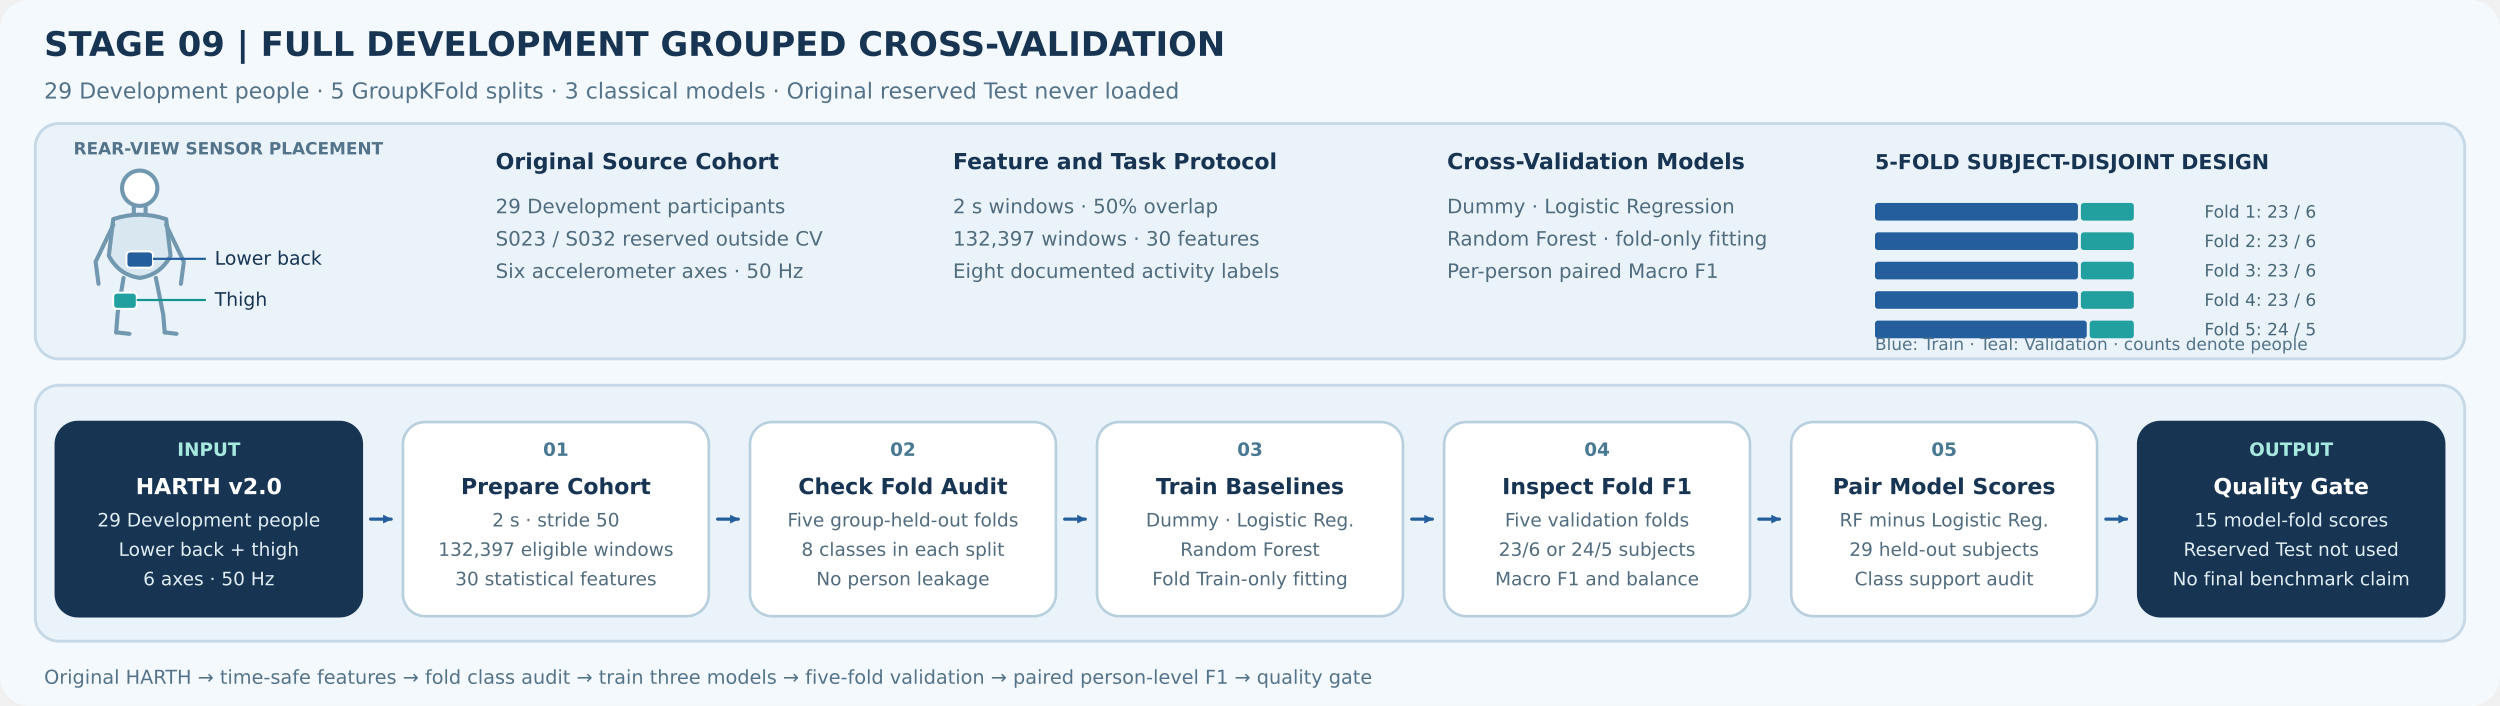
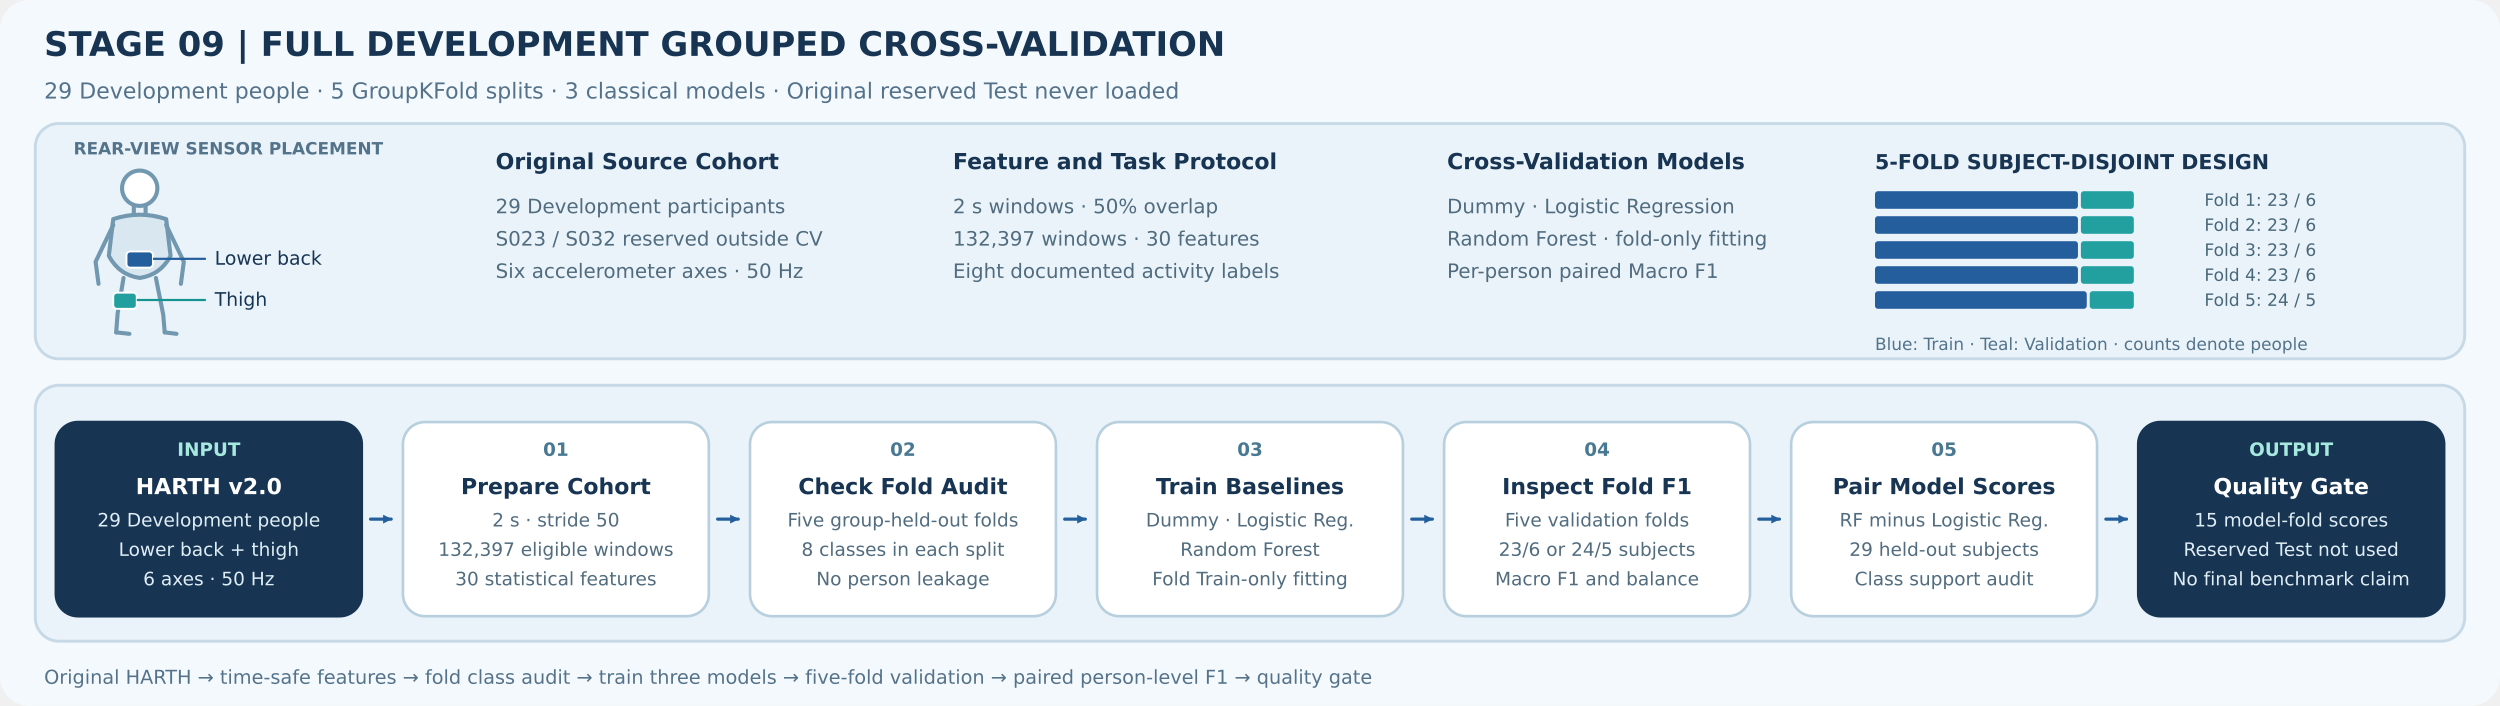
<svg xmlns="http://www.w3.org/2000/svg" width="1700" height="480" viewBox="0 0 1700 480" role="img" aria-labelledby="title desc">
  <defs>
    <marker id="small-arrow" markerUnits="userSpaceOnUse" markerWidth="6" markerHeight="6" refX="5.5" refY="3" orient="auto">
      <path d="M0 0 L6 3 L0 6 Z" fill="#245E9D" />
    </marker>
  </defs>
  <rect width="1700" height="480" rx="20" fill="#F4F9FD" />
  <g font-family="DejaVu Sans, Arial, sans-serif">
    <text x="30" y="38" font-size="23" font-weight="700" fill="#173453">STAGE 09 | FULL DEVELOPMENT GROUPED CROSS-VALIDATION</text>
    <text x="30" y="67" font-size="15" fill="#54738A">29 Development people · 5 GroupKFold splits · 3 classical models · Original reserved Test never loaded</text>
    <rect x="24" y="84" width="1652" height="160" rx="16" fill="#EAF3FA" stroke="#C7D9E6" stroke-width="2" />
    <rect x="24" y="262" width="1652" height="174" rx="16" fill="#EAF3FA" stroke="#C7D9E6" stroke-width="2" />
    <g aria-label="Professional rear-view lower-back and thigh accelerometer schematic, fully enclosed">
      <text x="50" y="105" font-size="11.5" font-weight="700" fill="#53738A">REAR-VIEW SENSOR PLACEMENT</text>
      <g stroke="#7298B0" stroke-width="2.8" stroke-linecap="round" stroke-linejoin="round">
        <circle cx="95" cy="128" r="12" fill="#FFFFFF" />
        <path d="M91 140 L91 147 M99 140 L99 147" fill="none" />
        <path d="M77 149 Q95 143 113 149 L116 174 Q109 187 95 189 Q81 187 74 174 Z" fill="#D9E7F1" />
        <path d="M77 153 L65 178 L67 193 M113 153 L125 178 L123 193" fill="none" />
        <path d="M84 189 L80 213 L79 226 M106 189 L111 214 L112 226" fill="none" />
        <path d="M79 226 L88 227 M112 226 L120 227" fill="none" />
      </g>
      <rect x="86" y="171" width="18" height="11" rx="2.5" fill="#245E9D" stroke="#FFFFFF" stroke-width="1.3" />
      <rect x="77" y="199" width="16" height="11" rx="2.5" fill="#22A0A0" stroke="#FFFFFF" stroke-width="1.3" />
      <path d="M104 176 H140" stroke="#245E9D" stroke-width="1.5" />
      <text x="146" y="180" font-size="12.8" fill="#173453">Lower back</text>
      <path d="M93 204 H140" stroke="#15938F" stroke-width="1.5" />
      <text x="146" y="208" font-size="12.8" fill="#173453">Thigh</text>
    </g>
    <g>
      <text x="337" y="115" font-size="15" font-weight="700" fill="#173453">Original Source Cohort</text>
      <text x="337" y="145" font-size="13.5" fill="#506C7E">29 Development participants</text>
      <text x="337" y="167" font-size="13.5" fill="#506C7E">S023 / S032 reserved outside CV</text>
      <text x="337" y="189" font-size="13.5" fill="#506C7E">Six accelerometer axes · 50 Hz</text>
    </g>
    <g>
      <text x="648" y="115" font-size="15" font-weight="700" fill="#173453">Feature and Task Protocol</text>
      <text x="648" y="145" font-size="13.5" fill="#506C7E">2 s windows · 50% overlap</text>
      <text x="648" y="167" font-size="13.5" fill="#506C7E">132,397 windows · 30 features</text>
      <text x="648" y="189" font-size="13.5" fill="#506C7E">Eight documented activity labels</text>
    </g>
    <g>
      <text x="984" y="115" font-size="15" font-weight="700" fill="#173453">Cross-Validation Models</text>
      <text x="984" y="145" font-size="13.5" fill="#506C7E">Dummy · Logistic Regression</text>
      <text x="984" y="167" font-size="13.5" fill="#506C7E">Random Forest · fold-only fitting</text>
      <text x="984" y="189" font-size="13.5" fill="#506C7E">Per-person paired Macro F1</text>
    </g>
    <g aria-label="Five actual group-held-out fold participant counts">
      <text x="1275" y="115" font-size="14" font-weight="700" fill="#173453">5-FOLD SUBJECT-DISJOINT DESIGN</text>
      <g aria-label="Fold 1: 23 training subjects and 6 validation subjects">
-         <rect x="1275" y="138" width="138" height="12" rx="2" fill="#245E9D" />
-         <rect x="1415" y="138" width="36" height="12" rx="2" fill="#22A0A0" />
-         <text x="1499" y="148" font-size="11.6" fill="#486779">Fold 1: 23 / 6</text>
+         <rect x="1275" y="130" width="138" height="12" rx="2" fill="#245E9D" />
+         <rect x="1415" y="130" width="36" height="12" rx="2" fill="#22A0A0" />
+         <text x="1499" y="140" font-size="11.6" fill="#486779">Fold 1: 23 / 6</text>
      </g>
      <g aria-label="Fold 2: 23 training subjects and 6 validation subjects">
-         <rect x="1275" y="158" width="138" height="12" rx="2" fill="#245E9D" />
-         <rect x="1415" y="158" width="36" height="12" rx="2" fill="#22A0A0" />
-         <text x="1499" y="168" font-size="11.6" fill="#486779">Fold 2: 23 / 6</text>
+         <rect x="1275" y="147" width="138" height="12" rx="2" fill="#245E9D" />
+         <rect x="1415" y="147" width="36" height="12" rx="2" fill="#22A0A0" />
+         <text x="1499" y="157" font-size="11.6" fill="#486779">Fold 2: 23 / 6</text>
      </g>
      <g aria-label="Fold 3: 23 training subjects and 6 validation subjects">
-         <rect x="1275" y="178" width="138" height="12" rx="2" fill="#245E9D" />
-         <rect x="1415" y="178" width="36" height="12" rx="2" fill="#22A0A0" />
-         <text x="1499" y="188" font-size="11.6" fill="#486779">Fold 3: 23 / 6</text>
+         <rect x="1275" y="164" width="138" height="12" rx="2" fill="#245E9D" />
+         <rect x="1415" y="164" width="36" height="12" rx="2" fill="#22A0A0" />
+         <text x="1499" y="174" font-size="11.6" fill="#486779">Fold 3: 23 / 6</text>
      </g>
      <g aria-label="Fold 4: 23 training subjects and 6 validation subjects">
-         <rect x="1275" y="198" width="138" height="12" rx="2" fill="#245E9D" />
-         <rect x="1415" y="198" width="36" height="12" rx="2" fill="#22A0A0" />
-         <text x="1499" y="208" font-size="11.6" fill="#486779">Fold 4: 23 / 6</text>
+         <rect x="1275" y="181" width="138" height="12" rx="2" fill="#245E9D" />
+         <rect x="1415" y="181" width="36" height="12" rx="2" fill="#22A0A0" />
+         <text x="1499" y="191" font-size="11.6" fill="#486779">Fold 4: 23 / 6</text>
      </g>
      <g aria-label="Fold 5: 24 training subjects and 5 validation subjects">
-         <rect x="1275" y="218" width="144" height="12" rx="2" fill="#245E9D" />
-         <rect x="1421" y="218" width="30" height="12" rx="2" fill="#22A0A0" />
-         <text x="1499" y="228" font-size="11.6" fill="#486779">Fold 5: 24 / 5</text>
+         <rect x="1275" y="198" width="144" height="12" rx="2" fill="#245E9D" />
+         <rect x="1421" y="198" width="30" height="12" rx="2" fill="#22A0A0" />
+         <text x="1499" y="208" font-size="11.6" fill="#486779">Fold 5: 24 / 5</text>
      </g>
      <text x="1275" y="238" font-size="11.5" fill="#53738A">Blue: Train · Teal: Validation · counts denote people</text>
    </g>
    <g aria-label="Six uniform miniature right-facing connectors">
      <path d="M252 353 H266" fill="none" stroke="#245E9D" stroke-width="2.2" stroke-linecap="round" marker-end="url(#small-arrow)" />
      <path d="M488 353 H502" fill="none" stroke="#245E9D" stroke-width="2.2" stroke-linecap="round" marker-end="url(#small-arrow)" />
      <path d="M724 353 H738" fill="none" stroke="#245E9D" stroke-width="2.2" stroke-linecap="round" marker-end="url(#small-arrow)" />
      <path d="M960 353 H974" fill="none" stroke="#245E9D" stroke-width="2.2" stroke-linecap="round" marker-end="url(#small-arrow)" />
      <path d="M1196 353 H1210" fill="none" stroke="#245E9D" stroke-width="2.2" stroke-linecap="round" marker-end="url(#small-arrow)" />
      <path d="M1432 353 H1446" fill="none" stroke="#245E9D" stroke-width="2.2" stroke-linecap="round" marker-end="url(#small-arrow)" />
    </g>
    <g aria-label="Seven scientific source-to-results process blocks">
      <g class="process-block">
        <rect x="38" y="287" width="208" height="132" rx="15" fill="#173453" stroke="#173453" stroke-width="1.8" />
        <text x="142" y="310" text-anchor="middle" font-size="12.5" font-weight="700" fill="#A7E9DF">INPUT</text>
        <text x="142" y="336" text-anchor="middle" font-size="15" font-weight="700" fill="#FFFFFF">HARTH v2.0</text>
        <text x="142" y="358" text-anchor="middle" font-size="12.6" fill="#DFEDF4">29 Development people</text>
        <text x="142" y="378" text-anchor="middle" font-size="12.6" fill="#DFEDF4">Lower back + thigh</text>
        <text x="142" y="398" text-anchor="middle" font-size="12.6" fill="#DFEDF4">6 axes · 50 Hz</text>
      </g>
      <g class="process-block">
        <rect x="274" y="287" width="208" height="132" rx="15" fill="#FFFFFF" stroke="#B8CFDE" stroke-width="1.8" />
        <text x="378" y="310" text-anchor="middle" font-size="12.5" font-weight="700" fill="#497992">01</text>
        <text x="378" y="336" text-anchor="middle" font-size="15" font-weight="700" fill="#173453">Prepare Cohort</text>
        <text x="378" y="358" text-anchor="middle" font-size="12.6" fill="#506C7E">2 s · stride 50</text>
        <text x="378" y="378" text-anchor="middle" font-size="12.6" fill="#506C7E">132,397 eligible windows</text>
        <text x="378" y="398" text-anchor="middle" font-size="12.6" fill="#506C7E">30 statistical features</text>
      </g>
      <g class="process-block">
        <rect x="510" y="287" width="208" height="132" rx="15" fill="#FFFFFF" stroke="#B8CFDE" stroke-width="1.8" />
        <text x="614" y="310" text-anchor="middle" font-size="12.5" font-weight="700" fill="#497992">02</text>
        <text x="614" y="336" text-anchor="middle" font-size="15" font-weight="700" fill="#173453">Check Fold Audit</text>
        <text x="614" y="358" text-anchor="middle" font-size="12.6" fill="#506C7E">Five group-held-out folds</text>
        <text x="614" y="378" text-anchor="middle" font-size="12.6" fill="#506C7E">8 classes in each split</text>
        <text x="614" y="398" text-anchor="middle" font-size="12.6" fill="#506C7E">No person leakage</text>
      </g>
      <g class="process-block">
        <rect x="746" y="287" width="208" height="132" rx="15" fill="#FFFFFF" stroke="#B8CFDE" stroke-width="1.8" />
        <text x="850" y="310" text-anchor="middle" font-size="12.5" font-weight="700" fill="#497992">03</text>
        <text x="850" y="336" text-anchor="middle" font-size="15" font-weight="700" fill="#173453">Train Baselines</text>
        <text x="850" y="358" text-anchor="middle" font-size="12.6" fill="#506C7E">Dummy · Logistic Reg.</text>
        <text x="850" y="378" text-anchor="middle" font-size="12.6" fill="#506C7E">Random Forest</text>
        <text x="850" y="398" text-anchor="middle" font-size="12.6" fill="#506C7E">Fold Train-only fitting</text>
      </g>
      <g class="process-block">
        <rect x="982" y="287" width="208" height="132" rx="15" fill="#FFFFFF" stroke="#B8CFDE" stroke-width="1.8" />
        <text x="1086" y="310" text-anchor="middle" font-size="12.5" font-weight="700" fill="#497992">04</text>
        <text x="1086" y="336" text-anchor="middle" font-size="15" font-weight="700" fill="#173453">Inspect Fold F1</text>
        <text x="1086" y="358" text-anchor="middle" font-size="12.6" fill="#506C7E">Five validation folds</text>
        <text x="1086" y="378" text-anchor="middle" font-size="12.6" fill="#506C7E">23/6 or 24/5 subjects</text>
        <text x="1086" y="398" text-anchor="middle" font-size="12.6" fill="#506C7E">Macro F1 and balance</text>
      </g>
      <g class="process-block">
        <rect x="1218" y="287" width="208" height="132" rx="15" fill="#FFFFFF" stroke="#B8CFDE" stroke-width="1.8" />
        <text x="1322" y="310" text-anchor="middle" font-size="12.5" font-weight="700" fill="#497992">05</text>
        <text x="1322" y="336" text-anchor="middle" font-size="15" font-weight="700" fill="#173453">Pair Model Scores</text>
        <text x="1322" y="358" text-anchor="middle" font-size="12.6" fill="#506C7E">RF minus Logistic Reg.</text>
        <text x="1322" y="378" text-anchor="middle" font-size="12.6" fill="#506C7E">29 held-out subjects</text>
        <text x="1322" y="398" text-anchor="middle" font-size="12.6" fill="#506C7E">Class support audit</text>
      </g>
      <g class="process-block">
        <rect x="1454" y="287" width="208" height="132" rx="15" fill="#173453" stroke="#173453" stroke-width="1.8" />
        <text x="1558" y="310" text-anchor="middle" font-size="12.5" font-weight="700" fill="#A7E9DF">OUTPUT</text>
        <text x="1558" y="336" text-anchor="middle" font-size="15" font-weight="700" fill="#FFFFFF">Quality Gate</text>
        <text x="1558" y="358" text-anchor="middle" font-size="12.6" fill="#DFEDF4">15 model-fold scores</text>
        <text x="1558" y="378" text-anchor="middle" font-size="12.6" fill="#DFEDF4">Reserved Test not used</text>
        <text x="1558" y="398" text-anchor="middle" font-size="12.6" fill="#DFEDF4">No final benchmark claim</text>
      </g>
    </g>
    <text x="30" y="465" font-size="13.1" fill="#54738A">Original HARTH → time-safe features → fold class audit → train three models → five-fold validation → paired person-level F1 → quality gate</text>
  </g>
</svg>
